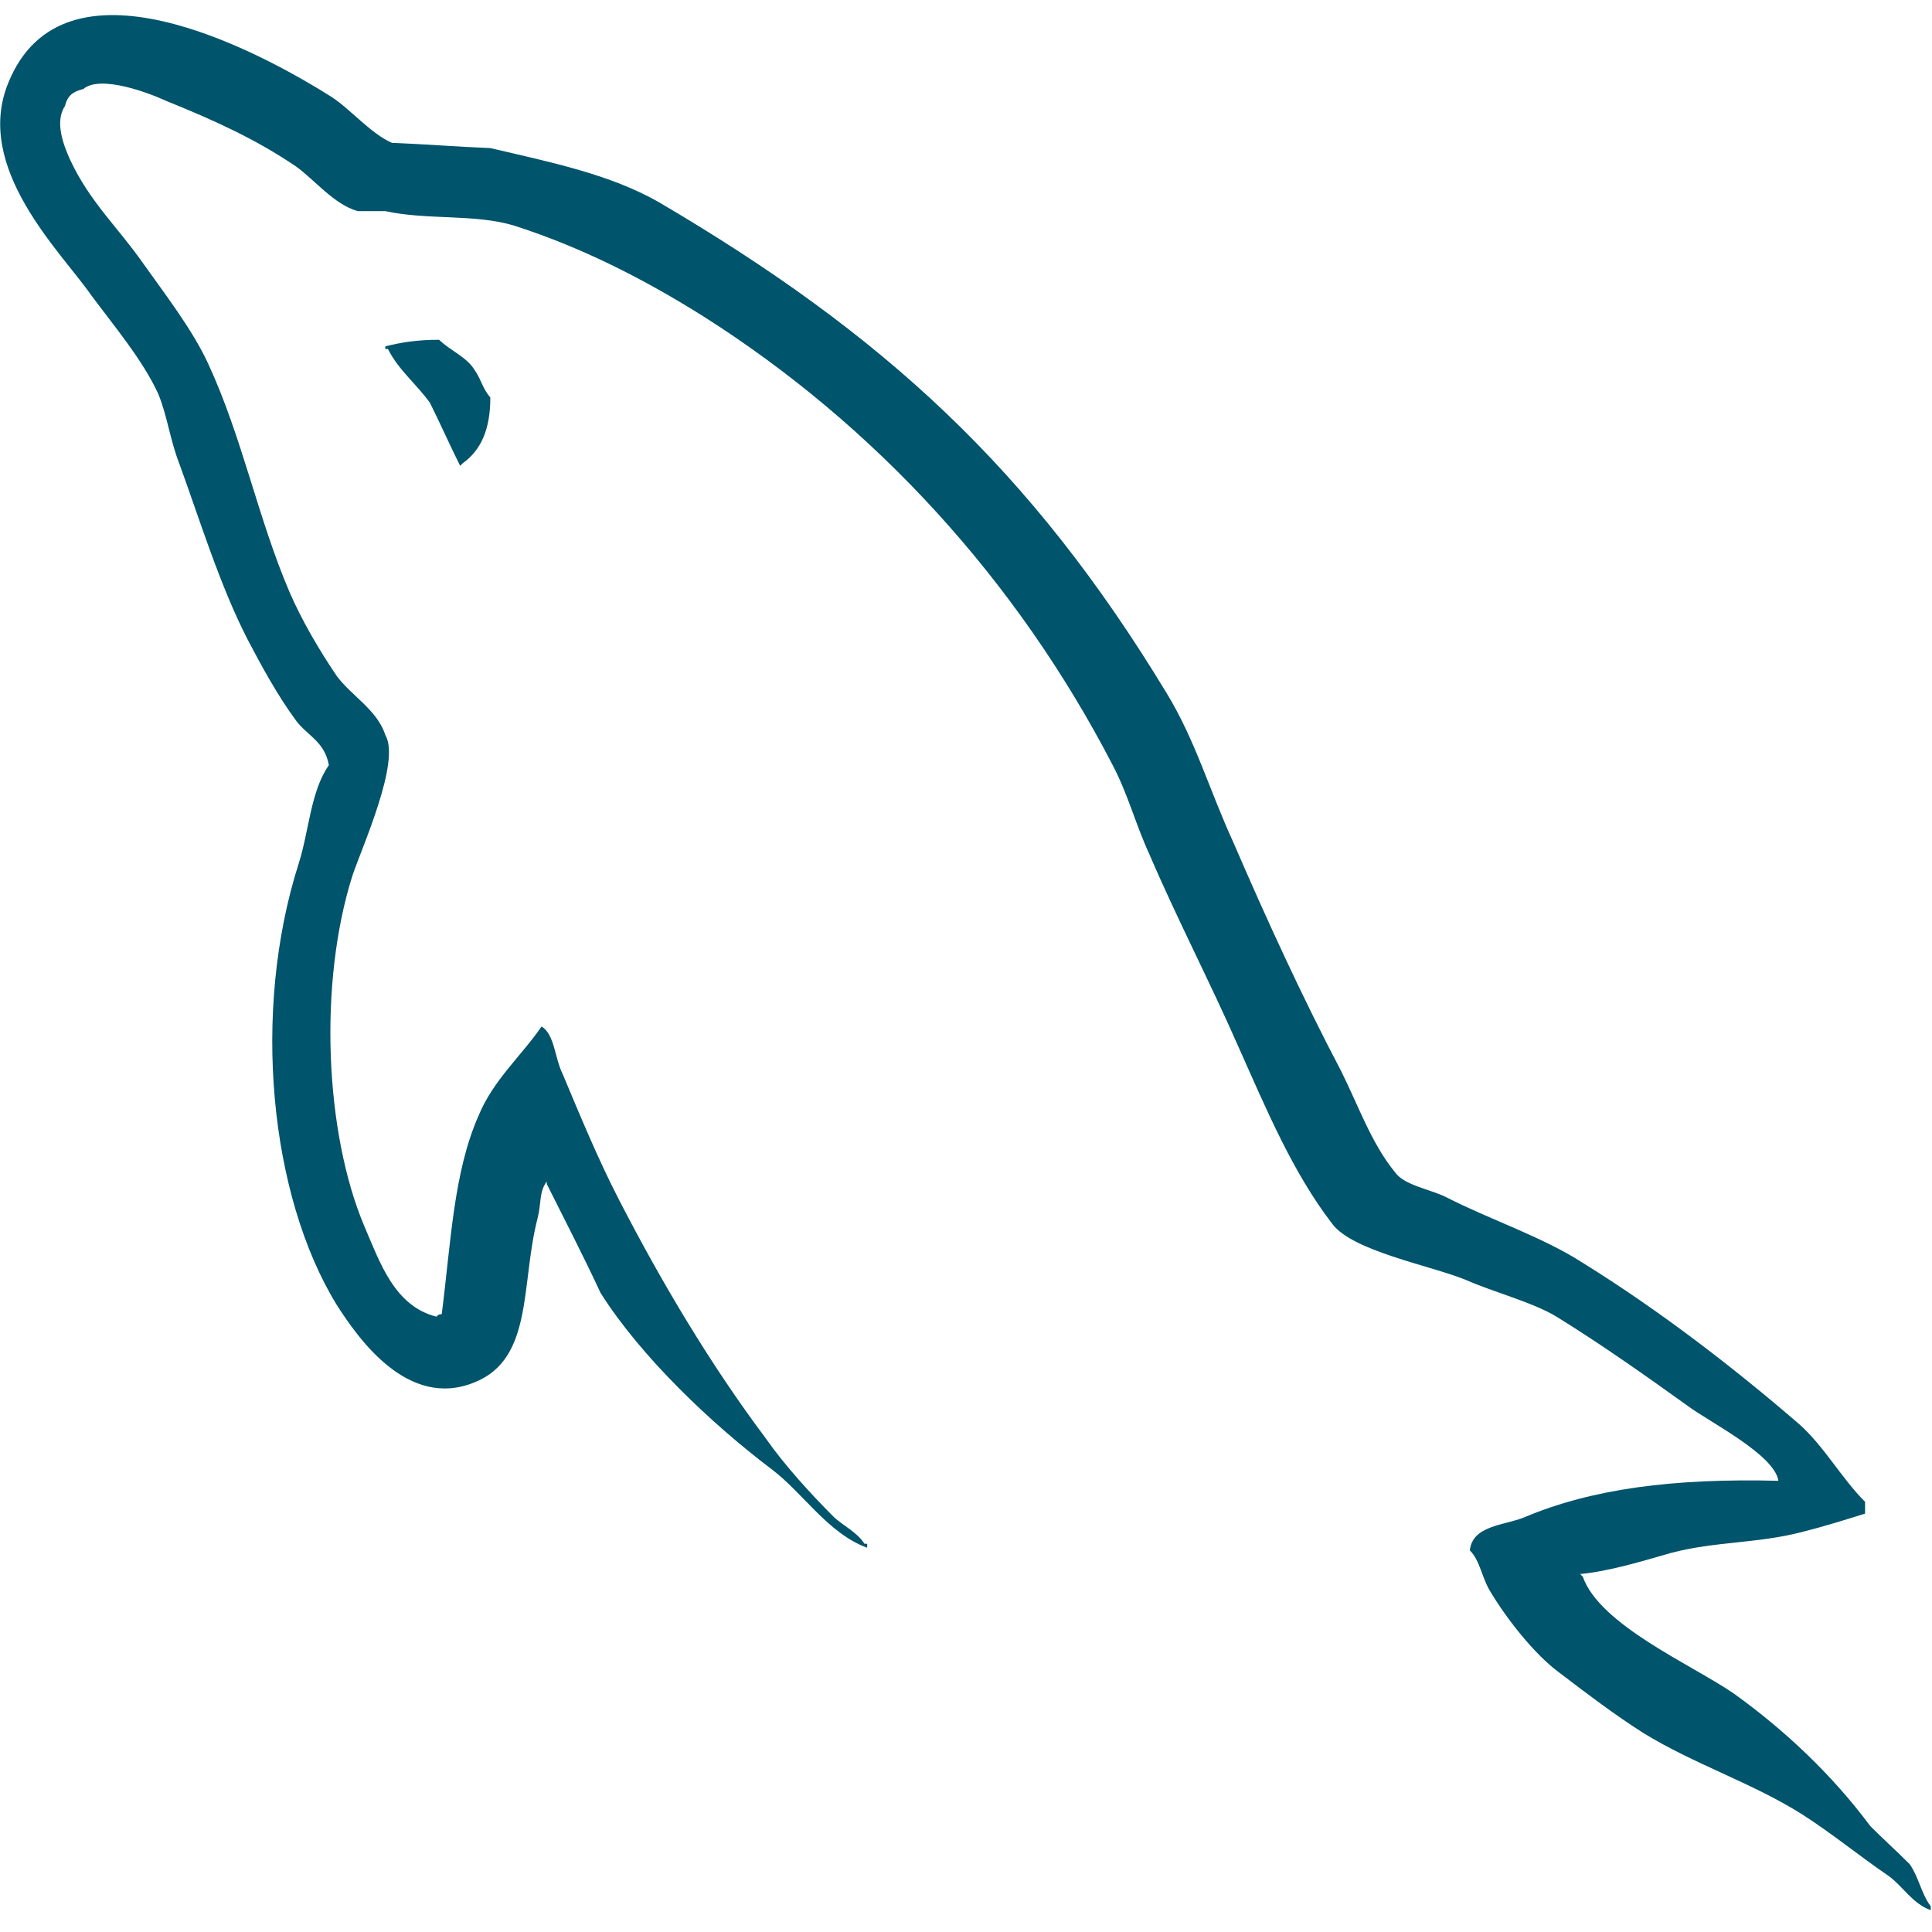
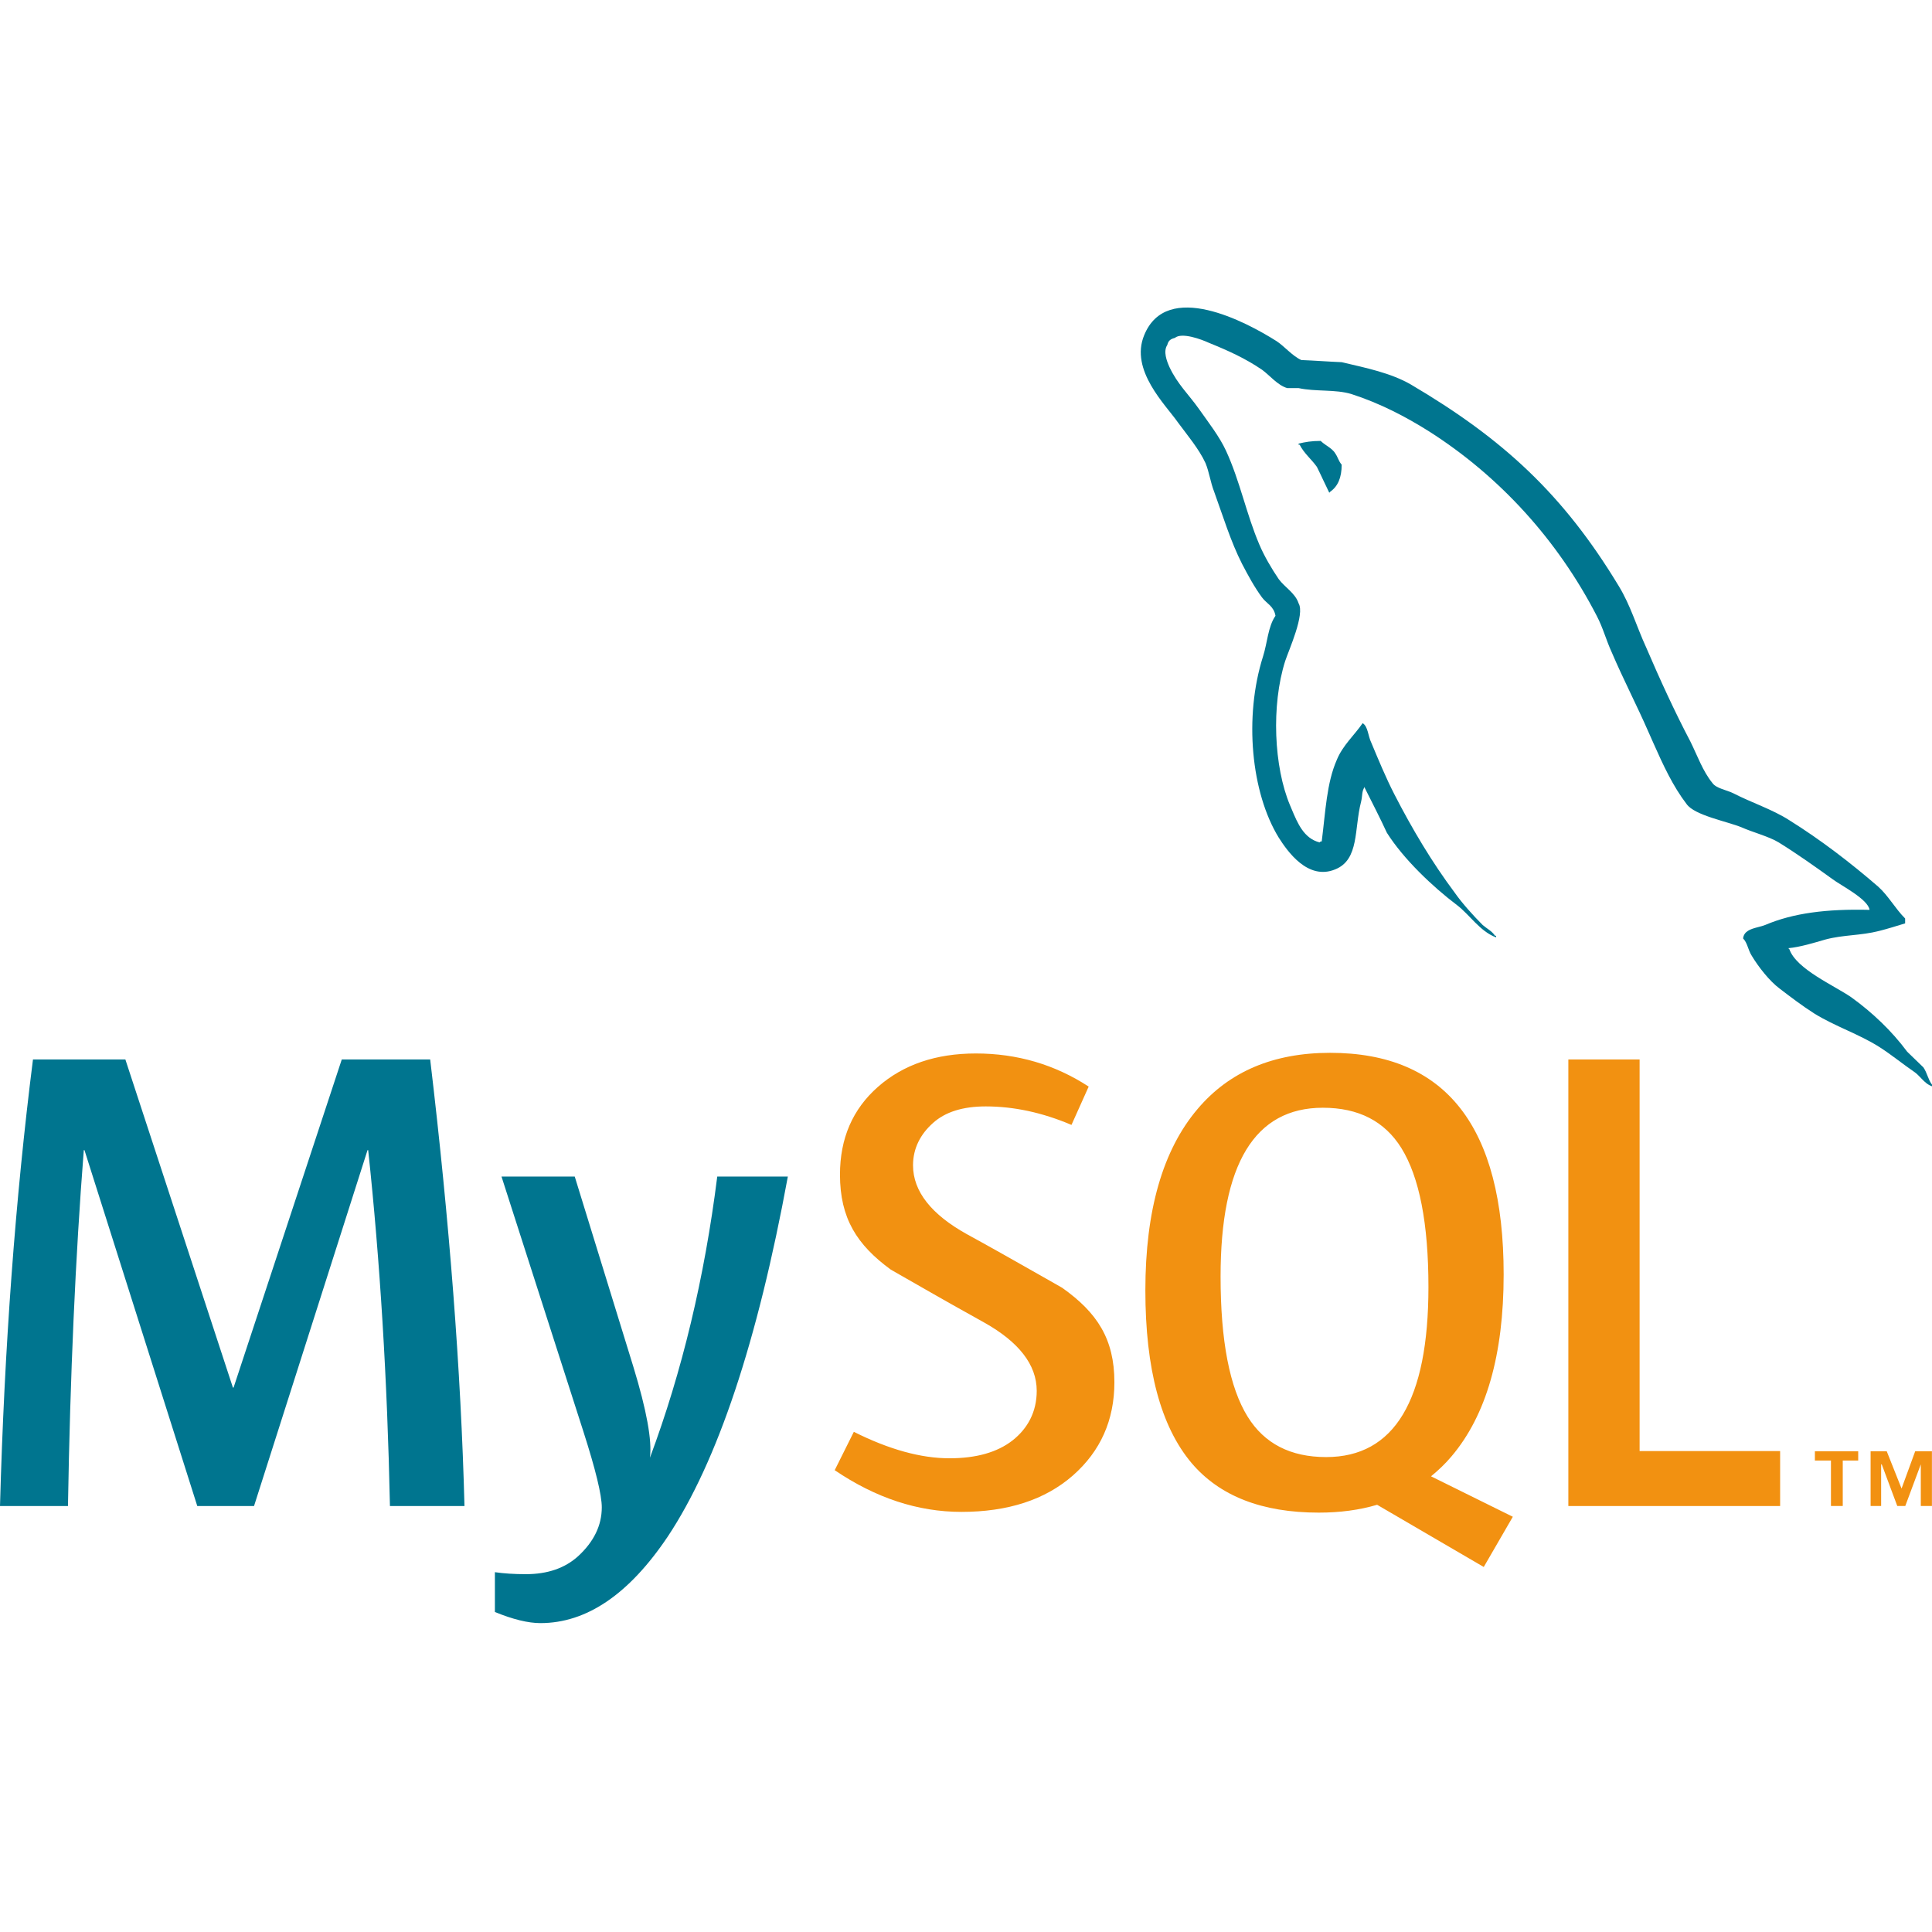
- <svg xmlns="http://www.w3.org/2000/svg" width="56" height="56" viewBox="0 0 256 252">
-   <path fill="#00546B" d="M235.648 194.212c-13.918-.347-24.705 1.045-33.752 4.872c-2.61 1.043-6.786 1.044-7.134 4.35c1.392 1.392 1.566 3.654 2.784 5.567c2.09 3.479 5.741 8.177 9.047 10.614c3.653 2.783 7.308 5.566 11.134 8.002c6.786 4.176 14.442 6.611 21.053 10.787c3.829 2.434 7.654 5.568 11.482 8.177c1.914 1.39 3.131 3.654 5.568 4.523v-.521c-1.219-1.567-1.567-3.828-2.784-5.568c-1.738-1.74-3.48-3.306-5.22-5.046c-5.045-6.784-11.308-12.7-18.093-17.571c-5.567-3.828-17.747-9.047-20.008-15.485c0 0-.175-.173-.348-.347c3.827-.348 8.35-1.74 12.005-2.784c5.915-1.567 11.308-1.218 17.398-2.784c2.783-.696 5.567-1.566 8.35-2.436v-1.565c-3.13-3.132-5.392-7.307-8.698-10.265c-8.873-7.657-18.617-15.137-28.707-21.4c-5.394-3.48-12.354-5.742-18.095-8.699c-2.086-1.045-5.567-1.566-6.784-3.306c-3.133-3.827-4.873-8.872-7.134-13.396c-5.044-9.57-9.917-20.182-14.267-30.272c-3.13-6.786-5.044-13.572-8.872-19.834c-17.92-29.577-37.406-47.497-67.33-65.07c-6.438-3.653-14.093-5.219-22.27-7.132c-4.348-.175-8.699-.522-13.048-.697c-2.784-1.218-5.568-4.523-8.004-6.089C34.006 4.573 8.429-8.996 1.122 8.924c-4.698 11.308 6.96 22.442 10.96 28.185c2.96 4.001 6.786 8.524 8.874 13.048c1.218 2.956 1.565 6.09 2.783 9.221c2.785 7.653 5.393 16.18 9.048 23.314c1.914 3.653 4.001 7.48 6.437 10.786c1.392 1.913 3.827 2.784 4.35 5.915c-2.435 3.48-2.61 8.7-4.003 13.049c-6.263 19.66-3.826 44.017 5.046 58.457c2.783 4.348 9.395 13.92 18.268 10.265c7.83-3.131 6.09-13.048 8.35-21.747c.524-2.09.176-3.48 1.219-4.872v.349c2.436 4.87 4.871 9.569 7.133 14.44c5.394 8.524 14.788 17.398 22.617 23.314c4.177 3.13 7.482 8.524 12.702 10.438v-.523h-.349c-1.044-1.566-2.61-2.261-4.001-3.48c-3.131-3.13-6.612-6.958-9.047-10.438c-7.306-9.744-13.745-20.53-19.486-31.665c-2.783-5.392-5.22-11.308-7.481-16.701c-1.045-2.09-1.045-5.22-2.784-6.263c-2.61 3.827-6.437 7.133-8.351 11.83c-3.304 7.481-3.653 16.702-4.871 26.27c-.696.176-.349 0-.697.35c-5.566-1.394-7.48-7.134-9.569-12.006c-5.22-12.352-6.09-32.186-1.565-46.452c1.218-3.654 6.438-15.136 4.35-18.616c-1.044-3.306-4.525-5.22-6.438-7.829c-2.261-3.306-4.698-7.48-6.263-11.135c-4.176-9.743-6.264-20.53-10.787-30.273c-2.088-4.524-5.74-9.22-8.699-13.396c-3.305-4.697-6.959-8.004-9.569-13.571c-.869-1.913-2.088-5.045-.696-7.133c.348-1.392 1.043-1.913 2.436-2.261c2.262-1.915 8.7.521 10.96 1.565c6.438 2.608 11.831 5.046 17.225 8.699c2.435 1.74 5.045 5.046 8.176 5.916h3.654c5.568 1.217 11.83.348 17.05 1.913c9.222 2.957 17.572 7.307 25.054 12.005c22.792 14.44 41.58 34.97 54.282 59.501c2.088 4 2.957 7.656 4.871 11.83c3.655 8.526 8.178 17.225 11.83 25.576c3.654 8.176 7.133 16.528 12.353 23.314c2.61 3.652 13.048 5.567 17.746 7.481c3.48 1.565 8.874 2.958 12.005 4.871c5.915 3.652 11.83 7.83 17.398 11.83c2.784 2.088 11.482 6.438 12.005 9.917" />
-   <path fill="#00546B" d="M58.186 43.022c-2.957 0-5.044.35-7.132.871v.348h.348c1.393 2.784 3.827 4.698 5.566 7.133c1.393 2.783 2.61 5.568 4.003 8.352c.173-.175.347-.348.347-.348c2.437-1.741 3.654-4.524 3.654-8.7c-1.044-1.217-1.218-2.435-2.088-3.653c-1.043-1.741-3.306-2.61-4.698-4.003" />
+ <svg xmlns="http://www.w3.org/2000/svg" width="56" height="56" viewBox="0 0 512 349">
+   <path fill="#00758F" d="m152.31 230.297l15.56 50.487c3.496 11.463 4.954 19.465 4.37 24.026q12.765-34.188 17.839-74.513h18.71q-12.069 65.65-31.827 95.41c-10.262 15.289-21.504 22.933-33.746 22.933c-3.264 0-7.288-.986-12.063-2.944v-10.55c2.333.342 5.07.525 8.218.525q8.565-.002 13.816-4.742c4.193-3.849 6.292-8.175 6.292-12.97c0-3.274-1.637-9.993-4.896-20.157l-21.68-67.505zM33.223 199.266l28.5 86.956h.176l28.675-86.956h23.428c5.13 43.124 8.16 82.581 9.09 118.346H103.34q-1.044-50.148-5.768-94.32H97.4l-30.078 94.32H52.28l-29.896-94.32h-.176q-3.325 42.422-4.196 94.32H0c1.164-42.08 4.077-81.525 8.739-118.346z" />
+   <path fill="#F29111" d="M352.498 197.51c30.657 0 45.986 19.586 45.986 58.739c0 21.276-4.61 37.347-13.821 48.204c-1.66 1.984-3.495 3.698-5.427 5.286l21.695 10.727l-.021-.001l-7.703 13.302l-28.253-16.485q-7.026 2.08-15.451 2.08c-15.053 0-26.297-4.387-33.731-13.15c-8.16-9.694-12.238-24.955-12.238-45.757c0-21.156 4.602-37.166 13.816-48.037c8.392-9.944 20.11-14.909 35.148-14.909m-93.88.172c10.957 0 20.92 2.932 29.894 8.775l-4.558 10.157c-7.679-3.264-15.25-4.903-22.716-4.903c-6.058 0-10.726 1.458-13.98 4.392c-3.272 2.908-5.296 6.65-5.296 11.212c0 7.01 4.994 13.089 14.215 18.225a816 816 0 0 1 9.031 5.011l.688.387l.345.194l.689.387l.344.194l.688.388c6.98 3.935 13.548 7.691 13.548 7.691c9.22 6.545 13.816 13.523 13.816 25.016c0 10.037-3.678 18.276-11.01 24.723c-7.337 6.418-17.194 9.636-29.538 9.636c-11.545 0-22.734-3.704-33.572-11.05l5.07-10.166c9.327 4.675 17.767 7.01 25.346 7.01c7.108 0 12.672-1.587 16.697-4.721c4.017-3.157 6.424-7.56 6.424-13.143c0-7.027-4.888-13.034-13.855-18.073a898 898 0 0 1-8.395-4.697l-.687-.389c-1.262-.713-2.533-1.435-3.778-2.142l-.675-.384c-6.055-3.444-11.29-6.453-11.29-6.453c-8.964-6.557-13.459-13.592-13.459-25.184c0-9.587 3.352-17.336 10.046-23.231q10.066-8.862 25.968-8.862m175.895 1.584v103.788h37.238v14.558h-56.124V199.266zm57.93 103.833v2.46h-4.094v12.04h-3.13v-12.04h-4.253v-2.46zm7.56 0l3.931 9.884l3.611-9.884h4.437v14.5h-2.95v-11.035l-4.11 11.035h-2.127l-4.117-11.035h-.158v11.035h-2.791v-14.5zM350.57 212.064c-18.066 0-27.104 14.91-27.104 44.71c0 17.07 2.395 29.448 7.176 37.163c4.428 7.14 11.363 10.703 20.806 10.703c18.066 0 27.103-15.026 27.103-45.064c0-16.831-2.395-29.103-7.17-36.822c-4.433-7.124-11.365-10.69-20.81-10.69" />
+   <path fill="#00758F" d="M303.218 7.333c5.993-14.726 26.948-3.574 35.08 1.57c1.993 1.287 4.279 4.006 6.564 5.011c3.565.14 7.127.419 10.698.568c6.698 1.574 12.972 2.86 18.25 5.866c24.528 14.445 40.495 29.165 55.19 53.479c3.14 5.15 4.709 10.723 7.274 16.296c3.56 8.307 7.56 17.027 11.692 24.882c1.85 3.724 3.281 7.865 5.85 11.01c1.003 1.438 3.852 1.862 5.555 2.721c4.708 2.437 10.412 4.287 14.84 7.147c8.269 5.156 16.264 11.3 23.532 17.59c2.709 2.428 4.555 5.865 7.136 8.433v1.296c-2.291.703-4.574 1.423-6.859 2c-4.991 1.282-9.412.992-14.254 2.275c-2.992.868-6.707 2.013-9.845 2.304l.29.292c1.846 5.275 11.834 9.565 16.402 12.72c5.548 4.004 10.689 8.86 14.827 14.437c1.429 1.423 2.858 2.718 4.28 4.137c.994 1.438 1.274 3.298 2.28 4.58v.434c-1.114-.393-1.915-1.143-2.674-1.927l-.453-.473c-.453-.47-.91-.932-1.431-1.313c-3.148-2.15-6.274-4.722-9.422-6.721c-5.412-3.434-11.689-5.427-17.246-8.874c-3.142-2.001-6.137-4.28-9.132-6.57c-2.715-2.007-5.705-5.861-7.411-8.721c-1.005-1.58-1.143-3.437-2.291-4.58c.205-1.909 1.954-2.476 3.719-2.942l.406-.107c.609-.158 1.205-.316 1.725-.525c7.414-3.148 16.253-4.29 27.667-4.004c-.43-2.866-7.562-6.437-9.839-8.153c-4.57-3.294-9.409-6.731-14.257-9.729c-2.569-1.57-6.996-2.716-9.842-3.999c-3.851-1.574-12.41-3.147-14.544-6.145c-3.625-4.726-6.229-10.363-8.757-16.057l-.688-1.554l-.69-1.553c-2.988-6.857-6.7-14.006-9.695-21.027c-1.566-3.425-2.285-6.431-4-9.716c-10.407-20.158-25.81-37.035-44.485-48.904c-6.137-3.862-12.98-7.436-20.534-9.865c-4.281-1.293-9.419-.578-13.98-1.57h-3.002c-2.562-.722-4.701-3.438-6.7-4.87c-4.415-2.998-8.837-5.011-14.117-7.15c-1.85-.858-7.133-2.856-8.977-1.283c-1.142.287-1.721.718-2.002 1.864c-1.136 1.71-.137 4.286.57 5.863c2.142 4.57 5.134 7.286 7.85 11.148c2.416 3.425 5.417 7.287 7.13 11.011c3.696 8.005 5.417 16.874 8.842 24.878c1.27 3.01 3.279 6.435 5.128 9.15c1.567 2.155 4.416 3.713 5.278 6.441c1.718 2.86-2.572 12.297-3.565 15.294c-3.715 11.727-2.995 28.028 1.283 38.193l.228.536l.228.543c1.562 3.723 3.234 7.732 7.387 8.773c.286-.284 0-.135.567-.284c1.005-7.868 1.288-15.445 4-21.601c1.567-3.849 4.696-6.57 6.841-9.712c1.43.856 1.43 3.437 2.282 5.145c1.856 4.43 3.849 9.287 6.137 13.73c4.696 9.15 9.98 18.021 15.967 26.025c2.005 2.859 4.85 6.006 7.416 8.581c1.143.997 2.423 1.573 3.282 2.856h.28v.432c-4.278-1.577-6.99-6.003-10.402-8.587c-6.424-4.857-14.117-12.151-18.545-19.15c-1.852-4.018-3.854-7.869-5.85-11.867v-.289c-.853 1.142-.567 2.276-.994 4.004c-1.852 7.145-.426 15.296-6.843 17.866c-7.274 3.01-12.7-4.857-14.977-8.432c-7.276-11.866-9.269-31.884-4.138-48.043c1.14-3.577 1.295-7.867 3.285-10.723c-.43-2.582-2.42-3.288-3.571-4.87c-1.996-2.704-3.705-5.854-5.268-8.857c-3.002-5.866-5.138-12.875-7.417-19.166c-1.002-2.569-1.289-5.148-2.288-7.58c-1.704-3.712-4.845-7.436-7.268-10.72c-3.281-4.72-12.837-13.868-8.985-23.168m46.772 28.015c.381.382.841.716 1.317 1.045l.574.394c.765.53 1.506 1.088 1.96 1.848c.72 1.006.854 1.999 1.716 3.007c0 3.437-.996 5.722-3.007 7.146c0 0-.137.15-.278.29c-1.14-2.291-2.139-4.57-3.287-6.859c-1.414-1.998-3.413-3.583-4.565-5.866h-.277v-.287c1.721-.425 3.428-.718 5.847-.718" />
</svg>
